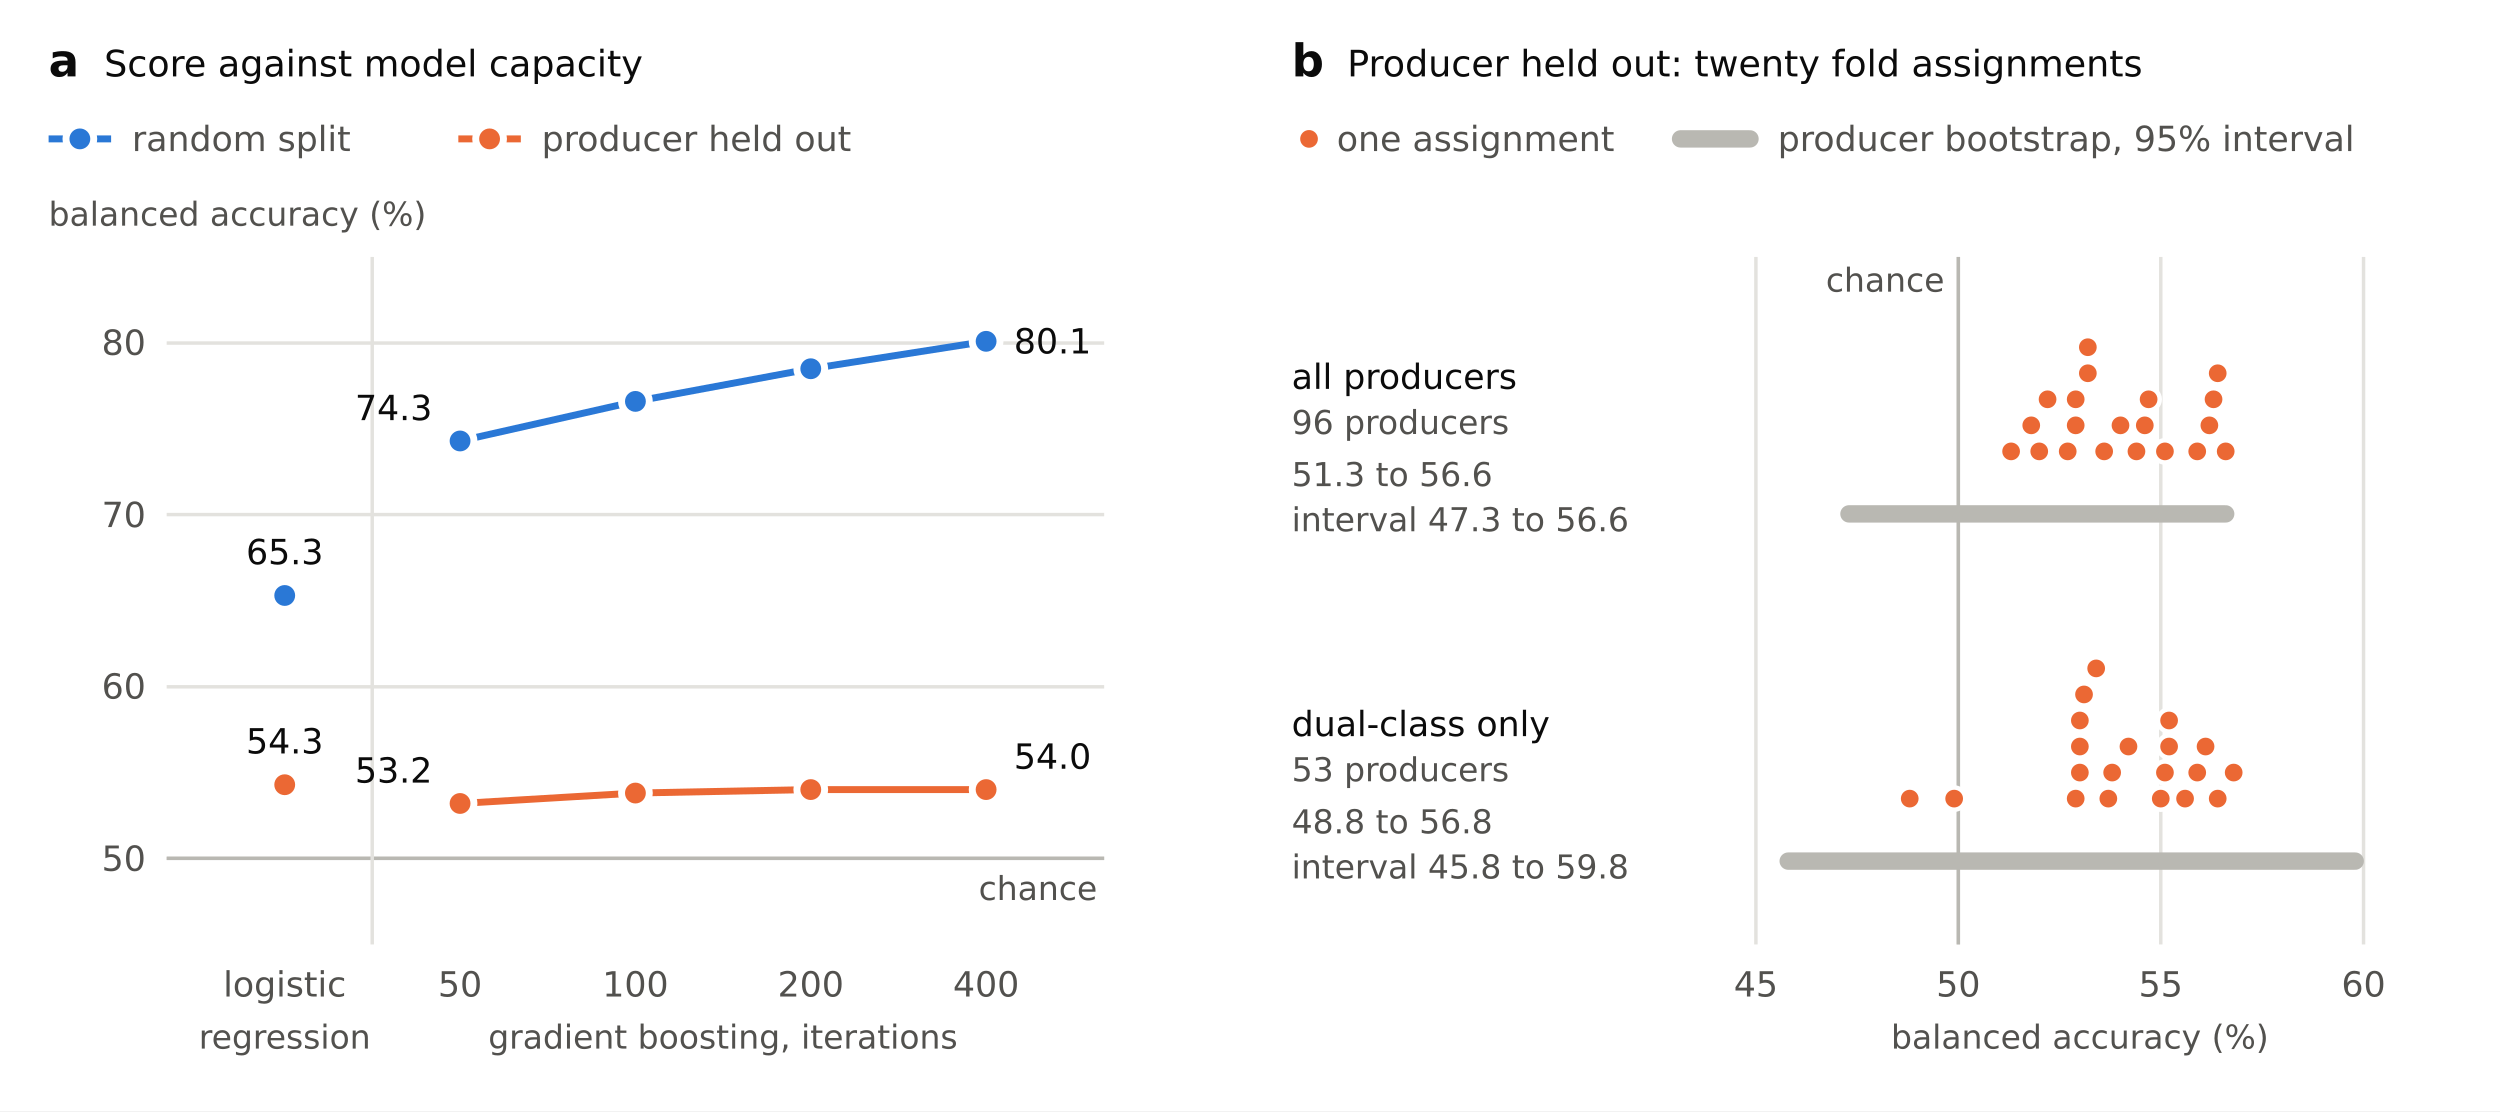
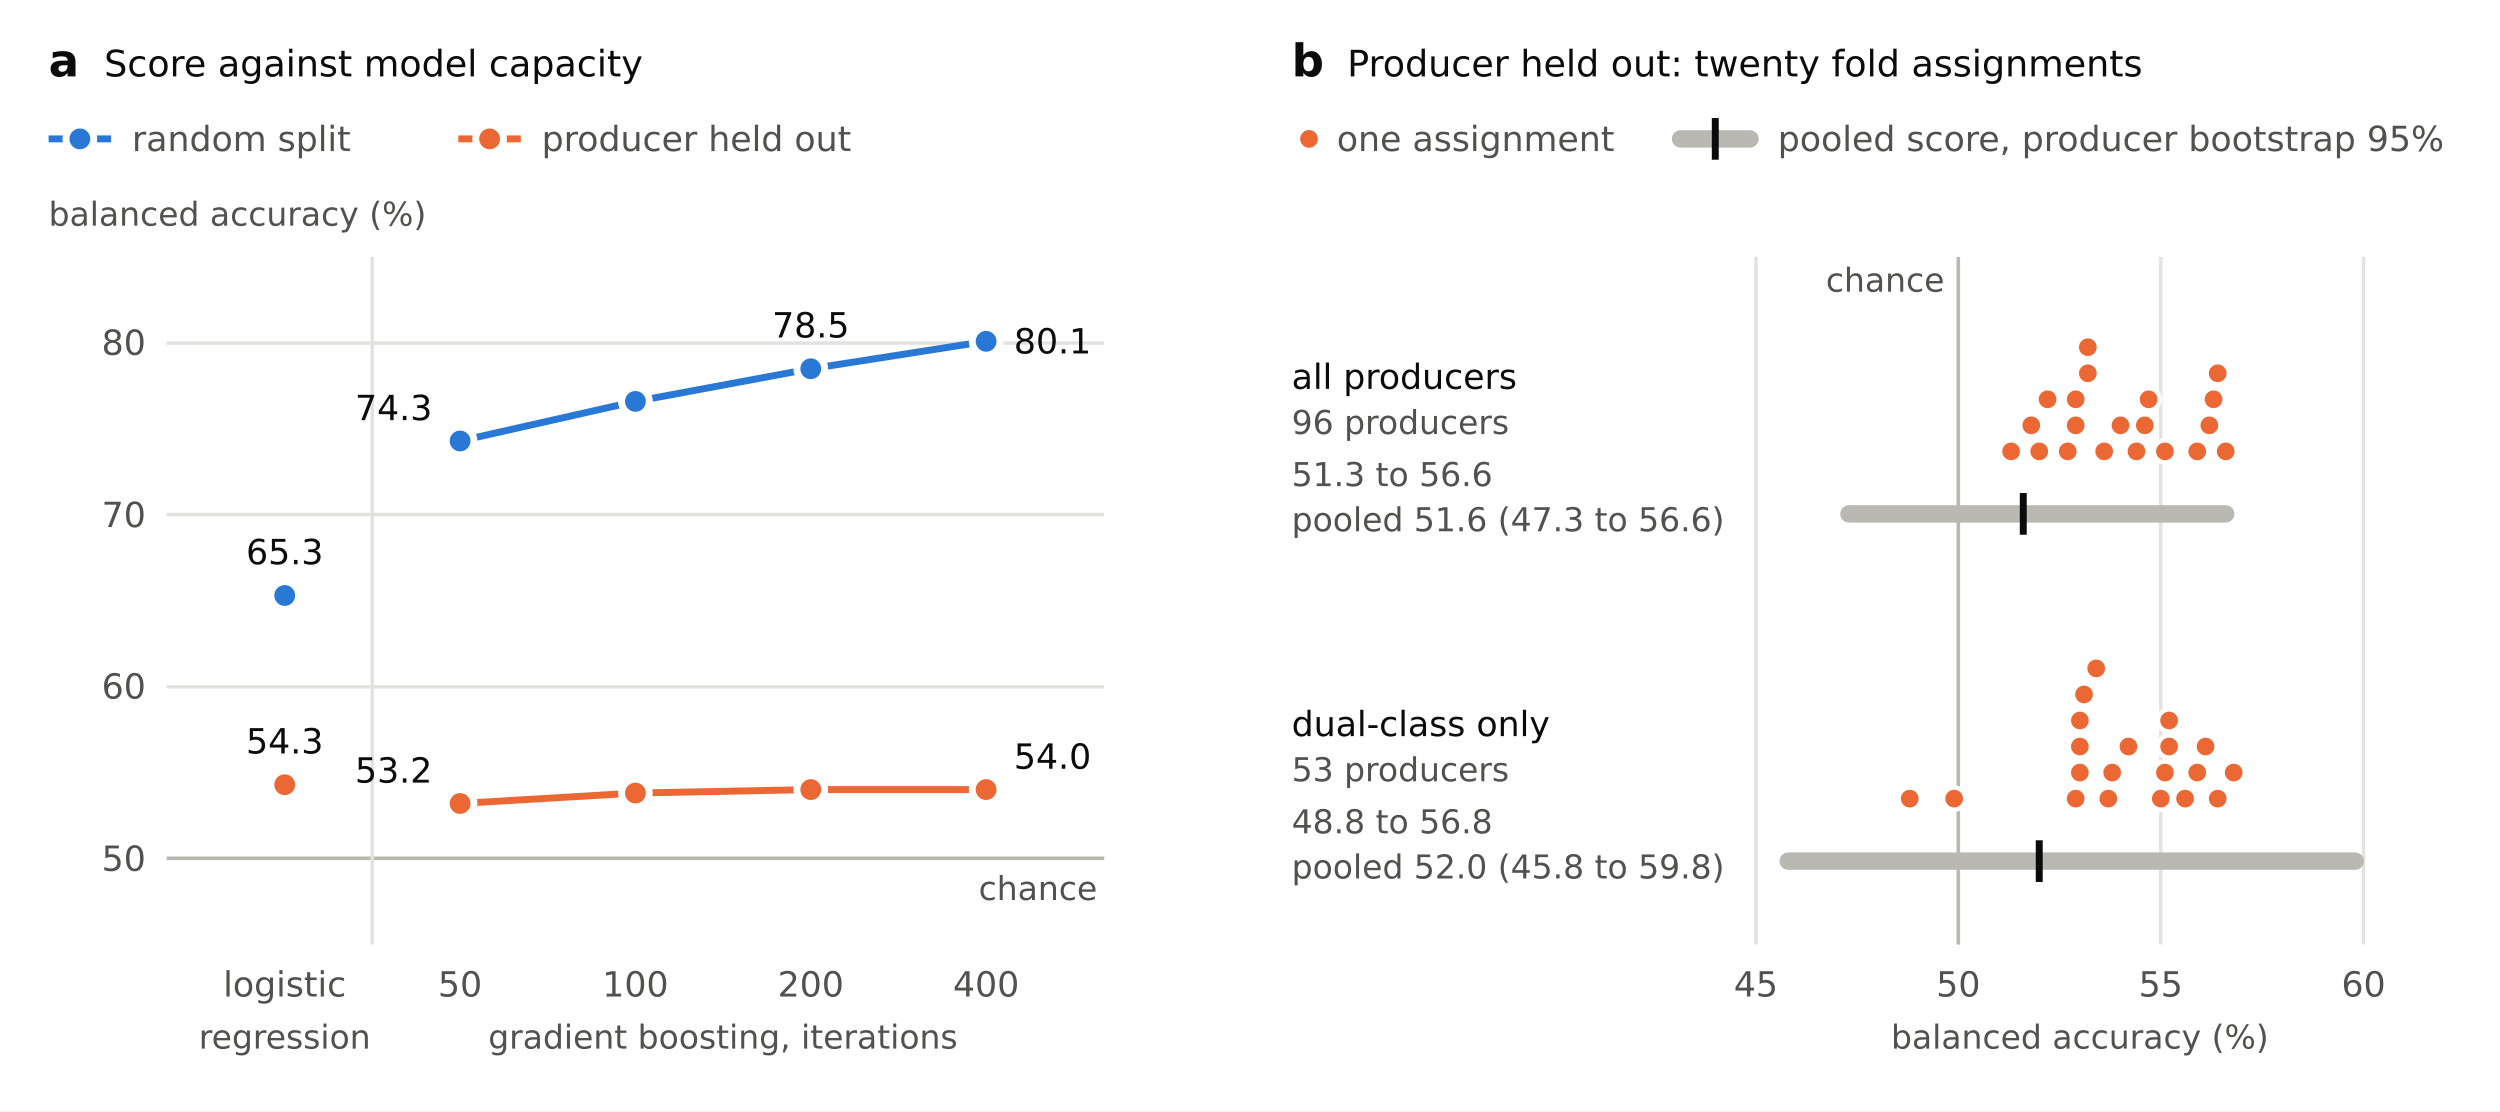
<svg xmlns="http://www.w3.org/2000/svg" viewBox="0 0 720 320" width="720" height="320" font-family="DejaVu Sans, Arial, Helvetica, sans-serif" font-size="11">
  <rect width="720" height="320" fill="#ffffff" />
  <text x="14.0" y="22.0" font-size="13" fill="#0b0b0b" text-anchor="start" font-weight="bold">a</text>
  <text x="30.0" y="22.0" font-size="10.5" fill="#0b0b0b" text-anchor="start" font-weight="normal">Score against model capacity</text>
  <line x1="14" y1="40" x2="32" y2="40" stroke="#2a78d6" stroke-width="2" />
  <circle cx="23" cy="40" r="4" fill="#2a78d6" stroke="#fff" stroke-width="2" />
  <text x="38.0" y="43.5" font-size="10" fill="#52514e" text-anchor="start" font-weight="normal">random split</text>
  <line x1="132" y1="40" x2="150" y2="40" stroke="#eb6834" stroke-width="2" />
  <circle cx="141" cy="40" r="4" fill="#eb6834" stroke="#fff" stroke-width="2" />
  <text x="156.0" y="43.5" font-size="10" fill="#52514e" text-anchor="start" font-weight="normal">producer held out</text>
  <line x1="48" y1="247.2" x2="318" y2="247.2" stroke="#e3e2de" stroke-width="1" />
  <text x="42.0" y="250.8" font-size="10" fill="#52514e" text-anchor="end" font-weight="normal">50</text>
  <line x1="48" y1="197.8" x2="318" y2="197.8" stroke="#e3e2de" stroke-width="1" />
  <text x="42.0" y="201.2" font-size="10" fill="#52514e" text-anchor="end" font-weight="normal">60</text>
  <line x1="48" y1="148.2" x2="318" y2="148.2" stroke="#e3e2de" stroke-width="1" />
  <text x="42.0" y="151.8" font-size="10" fill="#52514e" text-anchor="end" font-weight="normal">70</text>
  <line x1="48" y1="98.8" x2="318" y2="98.8" stroke="#e3e2de" stroke-width="1" />
  <text x="42.0" y="102.2" font-size="10" fill="#52514e" text-anchor="end" font-weight="normal">80</text>
  <line x1="48" y1="247.2" x2="318" y2="247.2" stroke="#b9b8b2" stroke-width="1" />
  <text x="316.0" y="259.2" font-size="9.5" fill="#52514e" text-anchor="end" font-weight="normal">chance</text>
  <text x="14.0" y="65.0" font-size="9.5" fill="#52514e" text-anchor="start" font-weight="normal">balanced accuracy (%)</text>
  <text x="82.0" y="287.0" font-size="10" fill="#52514e" text-anchor="middle" font-weight="normal">logistic</text>
  <text x="132.5" y="287.0" font-size="10" fill="#52514e" text-anchor="middle" font-weight="normal">50</text>
  <text x="183.0" y="287.0" font-size="10" fill="#52514e" text-anchor="middle" font-weight="normal">100</text>
  <text x="233.5" y="287.0" font-size="10" fill="#52514e" text-anchor="middle" font-weight="normal">200</text>
  <text x="284.0" y="287.0" font-size="10" fill="#52514e" text-anchor="middle" font-weight="normal">400</text>
  <text x="208.2" y="302.0" font-size="9.5" fill="#52514e" text-anchor="middle" font-weight="normal">gradient boosting, iterations</text>
  <text x="82.0" y="302.0" font-size="9.5" fill="#52514e" text-anchor="middle" font-weight="normal">regression</text>
  <line x1="107.2" y1="74" x2="107.2" y2="272" stroke="#e3e2de" stroke-width="1" />
  <polyline points="132.5,127.0 183.0,115.6 233.5,106.2 284.0,98.3" fill="none" stroke="#2a78d6" stroke-width="2" stroke-linejoin="round" stroke-linecap="round" />
  <circle cx="132.5" cy="127.0" r="4" fill="#2a78d6" stroke="#fff" stroke-width="2" />
  <circle cx="183.0" cy="115.6" r="4" fill="#2a78d6" stroke="#fff" stroke-width="2" />
  <circle cx="233.5" cy="106.2" r="4" fill="#2a78d6" stroke="#fff" stroke-width="2" />
  <circle cx="284.0" cy="98.3" r="4" fill="#2a78d6" stroke="#fff" stroke-width="2" />
  <polyline points="132.5,231.4 183.0,228.4 233.5,227.4 284.0,227.4" fill="none" stroke="#eb6834" stroke-width="2" stroke-linejoin="round" stroke-linecap="round" />
  <circle cx="132.5" cy="231.4" r="4" fill="#eb6834" stroke="#fff" stroke-width="2" />
  <circle cx="183.0" cy="228.4" r="4" fill="#eb6834" stroke="#fff" stroke-width="2" />
  <circle cx="233.5" cy="227.4" r="4" fill="#eb6834" stroke="#fff" stroke-width="2" />
  <circle cx="284.0" cy="227.4" r="4" fill="#eb6834" stroke="#fff" stroke-width="2" />
  <circle cx="82.0" cy="171.5" r="4" fill="#2a78d6" stroke="#fff" stroke-width="2" />
  <circle cx="82.0" cy="226.0" r="4" fill="#eb6834" stroke="#fff" stroke-width="2" />
  <text x="292.0" y="101.8" font-size="10" fill="#0b0b0b" text-anchor="start" font-weight="normal">80.1</text>
+   <text x="233.5" y="97.2" font-size="10" fill="#0b0b0b" text-anchor="middle" font-weight="normal">78.5</text>
  <text x="292.0" y="221.4" font-size="10" fill="#0b0b0b" text-anchor="start" font-weight="normal">54.0</text>
  <text x="124.5" y="121.0" font-size="10" fill="#0b0b0b" text-anchor="end" font-weight="normal">74.3</text>
  <text x="124.5" y="225.4" font-size="10" fill="#0b0b0b" text-anchor="end" font-weight="normal">53.2</text>
  <text x="82.0" y="162.5" font-size="10" fill="#0b0b0b" text-anchor="middle" font-weight="normal">65.3</text>
  <text x="82.0" y="217.0" font-size="10" fill="#0b0b0b" text-anchor="middle" font-weight="normal">54.3</text>
  <text x="372.0" y="22.0" font-size="13" fill="#0b0b0b" text-anchor="start" font-weight="bold">b</text>
  <text x="388.0" y="22.0" font-size="10.5" fill="#0b0b0b" text-anchor="start" font-weight="normal">Producer held out: twenty fold assignments</text>
  <circle cx="377" cy="40" r="3.2" fill="#eb6834" stroke="#fff" stroke-width="1.3" />
  <text x="385.0" y="43.5" font-size="10" fill="#52514e" text-anchor="start" font-weight="normal">one assignment</text>
  <line x1="484" y1="40" x2="504" y2="40" stroke="#b9b8b2" stroke-width="5" stroke-linecap="round" />
-   <text x="512.0" y="43.5" font-size="10" fill="#52514e" text-anchor="start" font-weight="normal">producer bootstrap, 95% interval</text>
+   <line x1="494" y1="34" x2="494" y2="46" stroke="#0b0b0b" stroke-width="2" />
+   <text x="512.0" y="43.5" font-size="10" fill="#52514e" text-anchor="start" font-weight="normal">pooled score, producer bootstrap 95%</text>
  <line x1="505.7" y1="74" x2="505.7" y2="272" stroke="#e3e2de" stroke-width="1" />
  <text x="505.7" y="287.0" font-size="10" fill="#52514e" text-anchor="middle" font-weight="normal">45</text>
  <line x1="564.0" y1="74" x2="564.0" y2="272" stroke="#e3e2de" stroke-width="1" />
  <text x="564.0" y="287.0" font-size="10" fill="#52514e" text-anchor="middle" font-weight="normal">50</text>
  <line x1="622.3" y1="74" x2="622.3" y2="272" stroke="#e3e2de" stroke-width="1" />
  <text x="622.3" y="287.0" font-size="10" fill="#52514e" text-anchor="middle" font-weight="normal">55</text>
  <line x1="680.7" y1="74" x2="680.7" y2="272" stroke="#e3e2de" stroke-width="1" />
  <text x="680.7" y="287.0" font-size="10" fill="#52514e" text-anchor="middle" font-weight="normal">60</text>
  <line x1="564.0" y1="74" x2="564.0" y2="272" stroke="#b9b8b2" stroke-width="1" />
  <text x="560.0" y="84.0" font-size="9.5" fill="#52514e" text-anchor="end" font-weight="normal">chance</text>
  <text x="599.0" y="302.0" font-size="9.5" fill="#52514e" text-anchor="middle" font-weight="normal">balanced accuracy (%)</text>
  <text x="372.0" y="112.0" font-size="10" fill="#0b0b0b" text-anchor="start" font-weight="normal">all producers</text>
  <text x="372.0" y="125.0" font-size="9.5" fill="#52514e" text-anchor="start" font-weight="normal">96 producers</text>
  <text x="372.0" y="140.0" font-size="9.5" fill="#52514e" text-anchor="start" font-weight="normal">51.3 to 56.6</text>
-   <text x="372.0" y="153.0" font-size="9.5" fill="#52514e" text-anchor="start" font-weight="normal">interval 47.3 to 56.6</text>
+   <text x="372.0" y="153.0" font-size="9.5" fill="#52514e" text-anchor="start" font-weight="normal">pooled 51.6 (47.3 to 56.6)</text>
  <circle cx="579.2" cy="130.0" r="3.2" fill="#eb6834" stroke="#fff" stroke-width="1.3" />
  <circle cx="585.0" cy="122.5" r="3.2" fill="#eb6834" stroke="#fff" stroke-width="1.3" />
  <circle cx="587.3" cy="130.0" r="3.2" fill="#eb6834" stroke="#fff" stroke-width="1.3" />
  <circle cx="589.7" cy="115.0" r="3.2" fill="#eb6834" stroke="#fff" stroke-width="1.3" />
  <circle cx="595.5" cy="130.0" r="3.2" fill="#eb6834" stroke="#fff" stroke-width="1.3" />
  <circle cx="597.8" cy="122.5" r="3.2" fill="#eb6834" stroke="#fff" stroke-width="1.3" />
  <circle cx="597.8" cy="115.0" r="3.2" fill="#eb6834" stroke="#fff" stroke-width="1.3" />
  <circle cx="601.3" cy="107.5" r="3.2" fill="#eb6834" stroke="#fff" stroke-width="1.3" />
  <circle cx="601.3" cy="100.0" r="3.2" fill="#eb6834" stroke="#fff" stroke-width="1.3" />
  <circle cx="606.0" cy="130.0" r="3.2" fill="#eb6834" stroke="#fff" stroke-width="1.3" />
  <circle cx="610.7" cy="122.5" r="3.2" fill="#eb6834" stroke="#fff" stroke-width="1.3" />
  <circle cx="615.3" cy="130.0" r="3.2" fill="#eb6834" stroke="#fff" stroke-width="1.3" />
  <circle cx="617.7" cy="122.5" r="3.2" fill="#eb6834" stroke="#fff" stroke-width="1.3" />
  <circle cx="618.8" cy="115.0" r="3.2" fill="#eb6834" stroke="#fff" stroke-width="1.3" />
  <circle cx="623.5" cy="130.0" r="3.2" fill="#eb6834" stroke="#fff" stroke-width="1.3" />
  <circle cx="632.8" cy="130.0" r="3.2" fill="#eb6834" stroke="#fff" stroke-width="1.3" />
  <circle cx="636.3" cy="122.5" r="3.2" fill="#eb6834" stroke="#fff" stroke-width="1.3" />
  <circle cx="637.5" cy="115.0" r="3.2" fill="#eb6834" stroke="#fff" stroke-width="1.3" />
  <circle cx="638.7" cy="107.5" r="3.2" fill="#eb6834" stroke="#fff" stroke-width="1.3" />
  <circle cx="641.0" cy="130.0" r="3.2" fill="#eb6834" stroke="#fff" stroke-width="1.3" />
  <line x1="532.5" y1="148" x2="641.0" y2="148" stroke="#b9b8b2" stroke-width="5" stroke-linecap="round" />
+   <line x1="582.7" y1="142" x2="582.7" y2="154" stroke="#0b0b0b" stroke-width="2" />
  <text x="372.0" y="212.0" font-size="10" fill="#0b0b0b" text-anchor="start" font-weight="normal">dual-class only</text>
  <text x="372.0" y="225.0" font-size="9.5" fill="#52514e" text-anchor="start" font-weight="normal">53 producers</text>
  <text x="372.0" y="240.0" font-size="9.5" fill="#52514e" text-anchor="start" font-weight="normal">48.8 to 56.8</text>
-   <text x="372.0" y="253.0" font-size="9.5" fill="#52514e" text-anchor="start" font-weight="normal">interval 45.8 to 59.8</text>
+   <text x="372.0" y="253.0" font-size="9.5" fill="#52514e" text-anchor="start" font-weight="normal">pooled 52.0 (45.8 to 59.8)</text>
  <circle cx="550.0" cy="230.0" r="3.2" fill="#eb6834" stroke="#fff" stroke-width="1.3" />
  <circle cx="562.8" cy="230.0" r="3.2" fill="#eb6834" stroke="#fff" stroke-width="1.3" />
  <circle cx="597.8" cy="230.0" r="3.2" fill="#eb6834" stroke="#fff" stroke-width="1.3" />
  <circle cx="599.0" cy="222.5" r="3.2" fill="#eb6834" stroke="#fff" stroke-width="1.3" />
  <circle cx="599.0" cy="215.0" r="3.2" fill="#eb6834" stroke="#fff" stroke-width="1.3" />
  <circle cx="599.0" cy="207.5" r="3.2" fill="#eb6834" stroke="#fff" stroke-width="1.3" />
  <circle cx="600.2" cy="200.0" r="3.2" fill="#eb6834" stroke="#fff" stroke-width="1.3" />
  <circle cx="603.7" cy="192.5" r="3.2" fill="#eb6834" stroke="#fff" stroke-width="1.3" />
  <circle cx="607.2" cy="230.0" r="3.2" fill="#eb6834" stroke="#fff" stroke-width="1.3" />
  <circle cx="608.3" cy="222.5" r="3.2" fill="#eb6834" stroke="#fff" stroke-width="1.3" />
  <circle cx="613.0" cy="215.0" r="3.2" fill="#eb6834" stroke="#fff" stroke-width="1.3" />
  <circle cx="622.3" cy="230.0" r="3.2" fill="#eb6834" stroke="#fff" stroke-width="1.3" />
  <circle cx="623.5" cy="222.5" r="3.2" fill="#eb6834" stroke="#fff" stroke-width="1.3" />
  <circle cx="624.7" cy="215.0" r="3.2" fill="#eb6834" stroke="#fff" stroke-width="1.3" />
  <circle cx="624.7" cy="207.5" r="3.2" fill="#eb6834" stroke="#fff" stroke-width="1.3" />
  <circle cx="629.3" cy="230.0" r="3.2" fill="#eb6834" stroke="#fff" stroke-width="1.3" />
  <circle cx="632.8" cy="222.5" r="3.2" fill="#eb6834" stroke="#fff" stroke-width="1.3" />
  <circle cx="635.2" cy="215.0" r="3.2" fill="#eb6834" stroke="#fff" stroke-width="1.3" />
  <circle cx="638.7" cy="230.0" r="3.2" fill="#eb6834" stroke="#fff" stroke-width="1.3" />
  <circle cx="643.3" cy="222.5" r="3.2" fill="#eb6834" stroke="#fff" stroke-width="1.3" />
  <line x1="515.0" y1="248" x2="678.3" y2="248" stroke="#b9b8b2" stroke-width="5" stroke-linecap="round" />
+   <line x1="587.3" y1="242" x2="587.3" y2="254" stroke="#0b0b0b" stroke-width="2" />
</svg>
